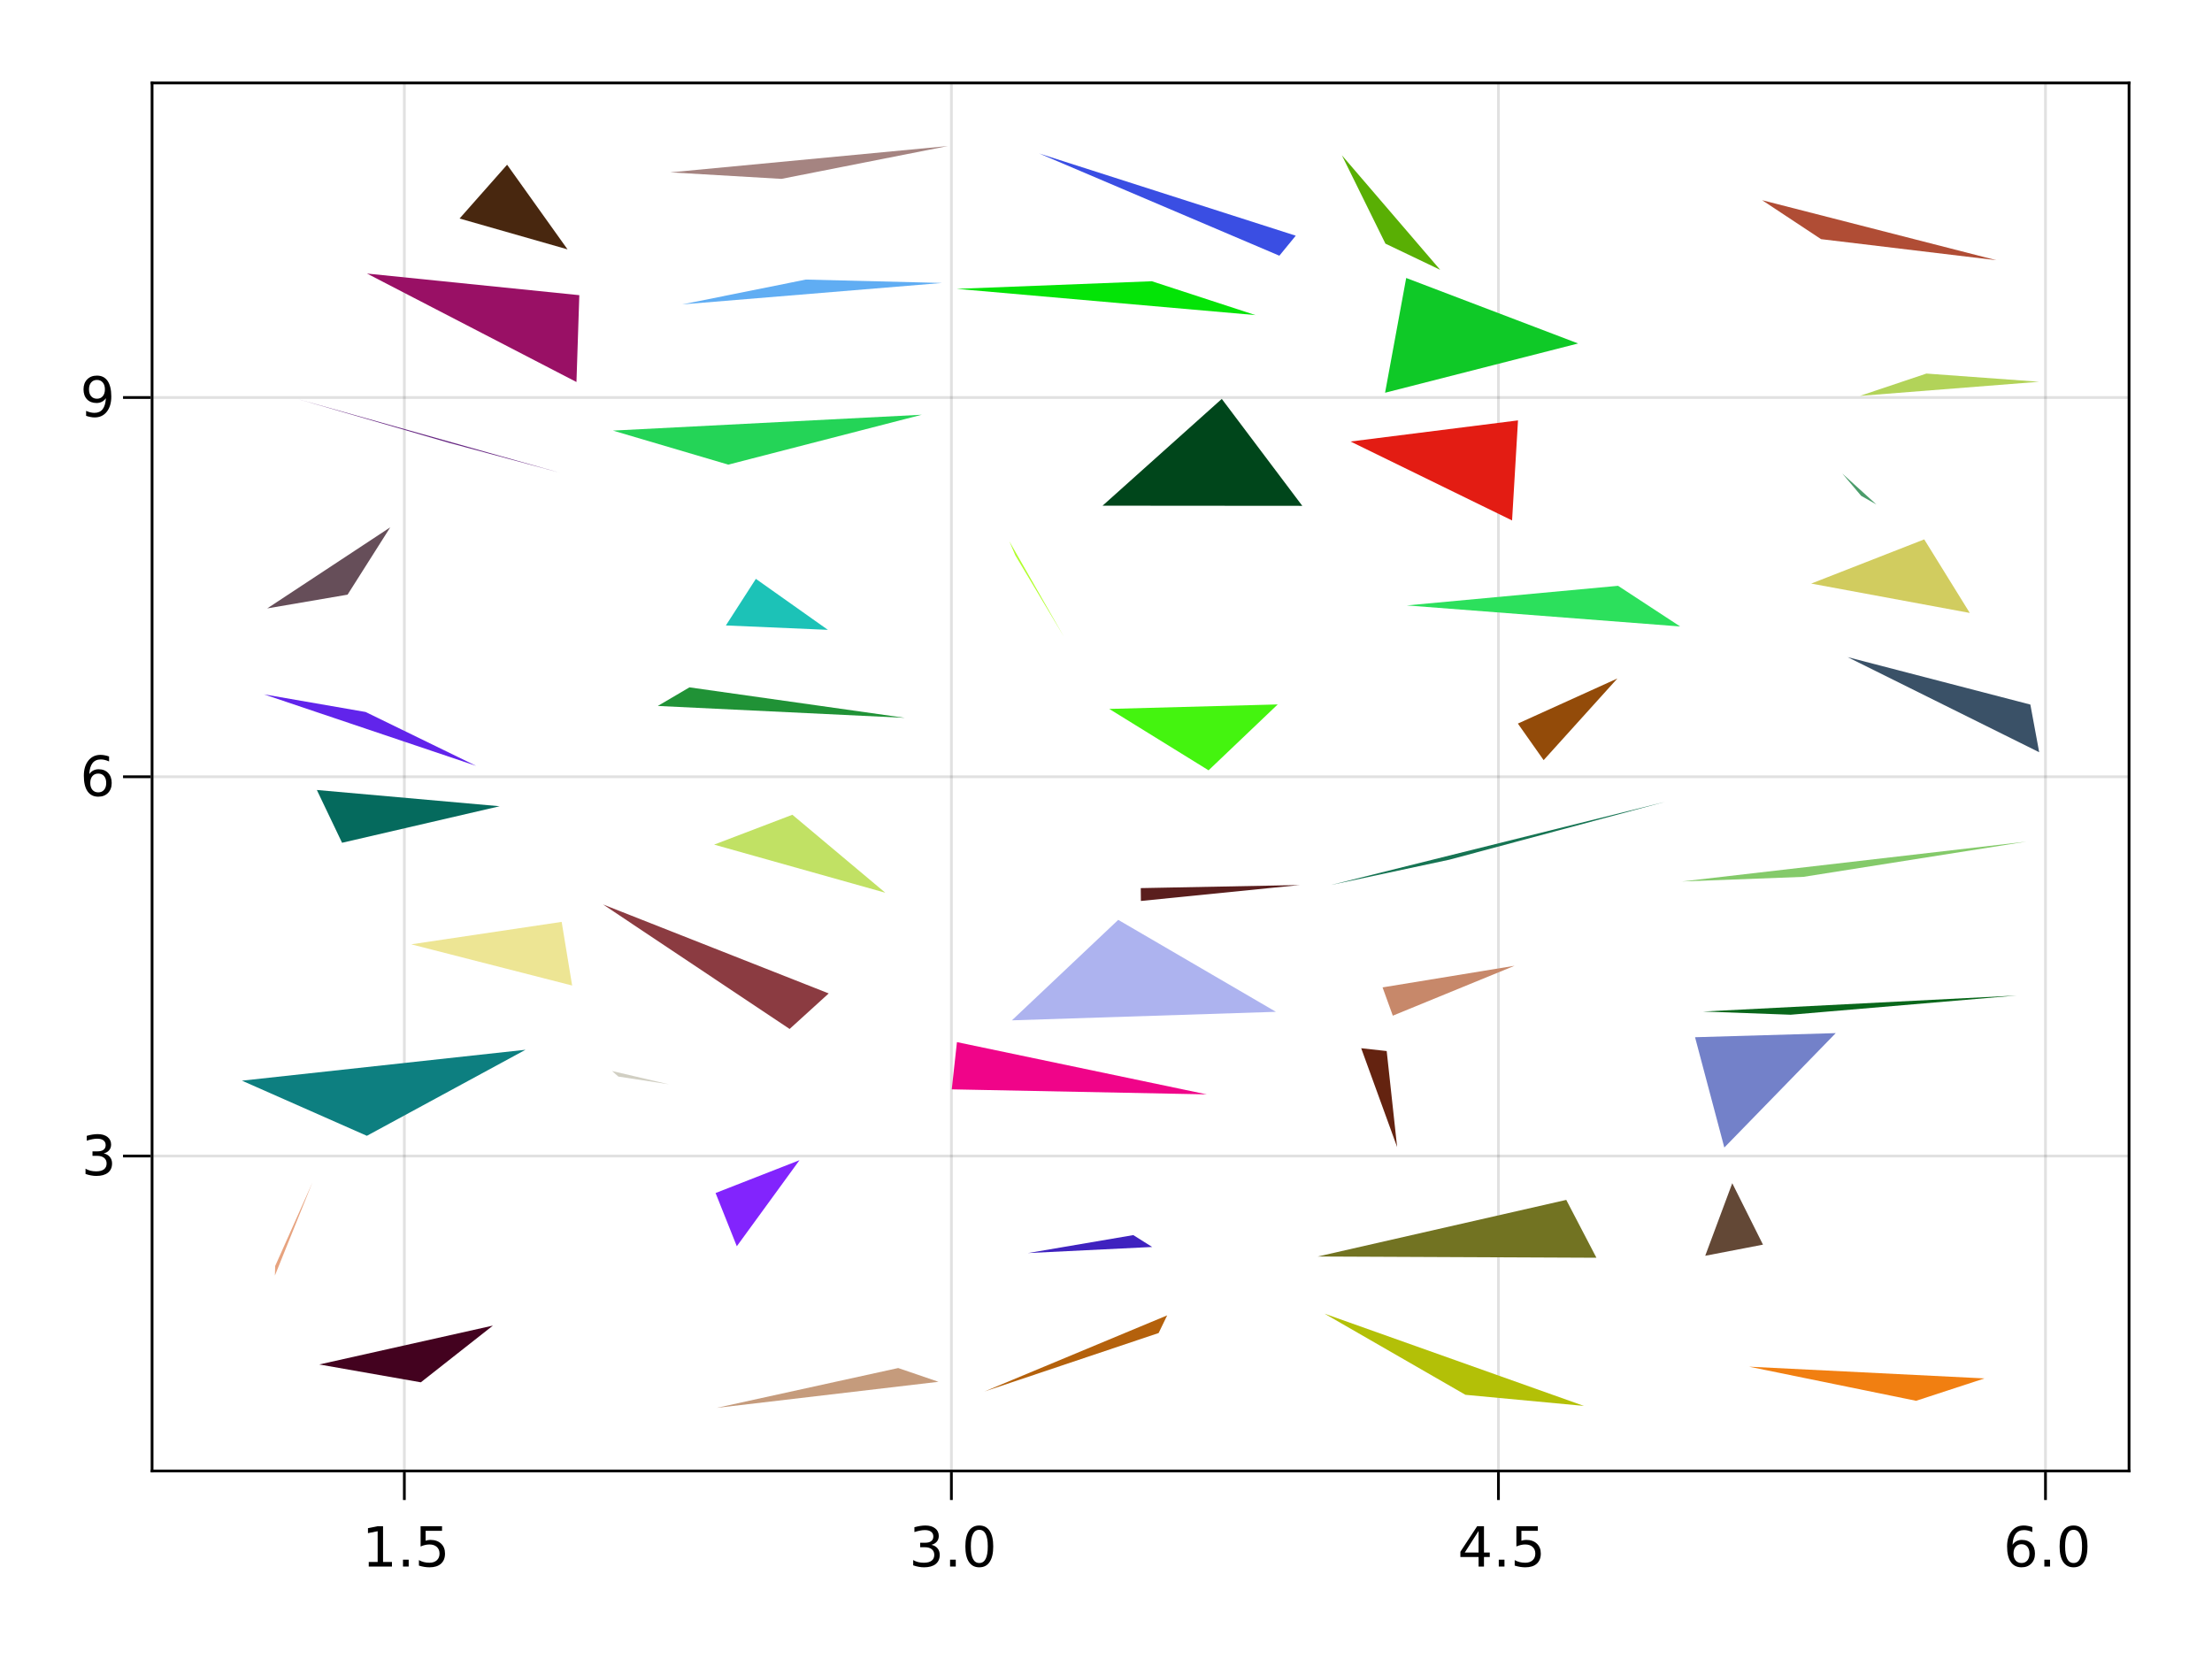
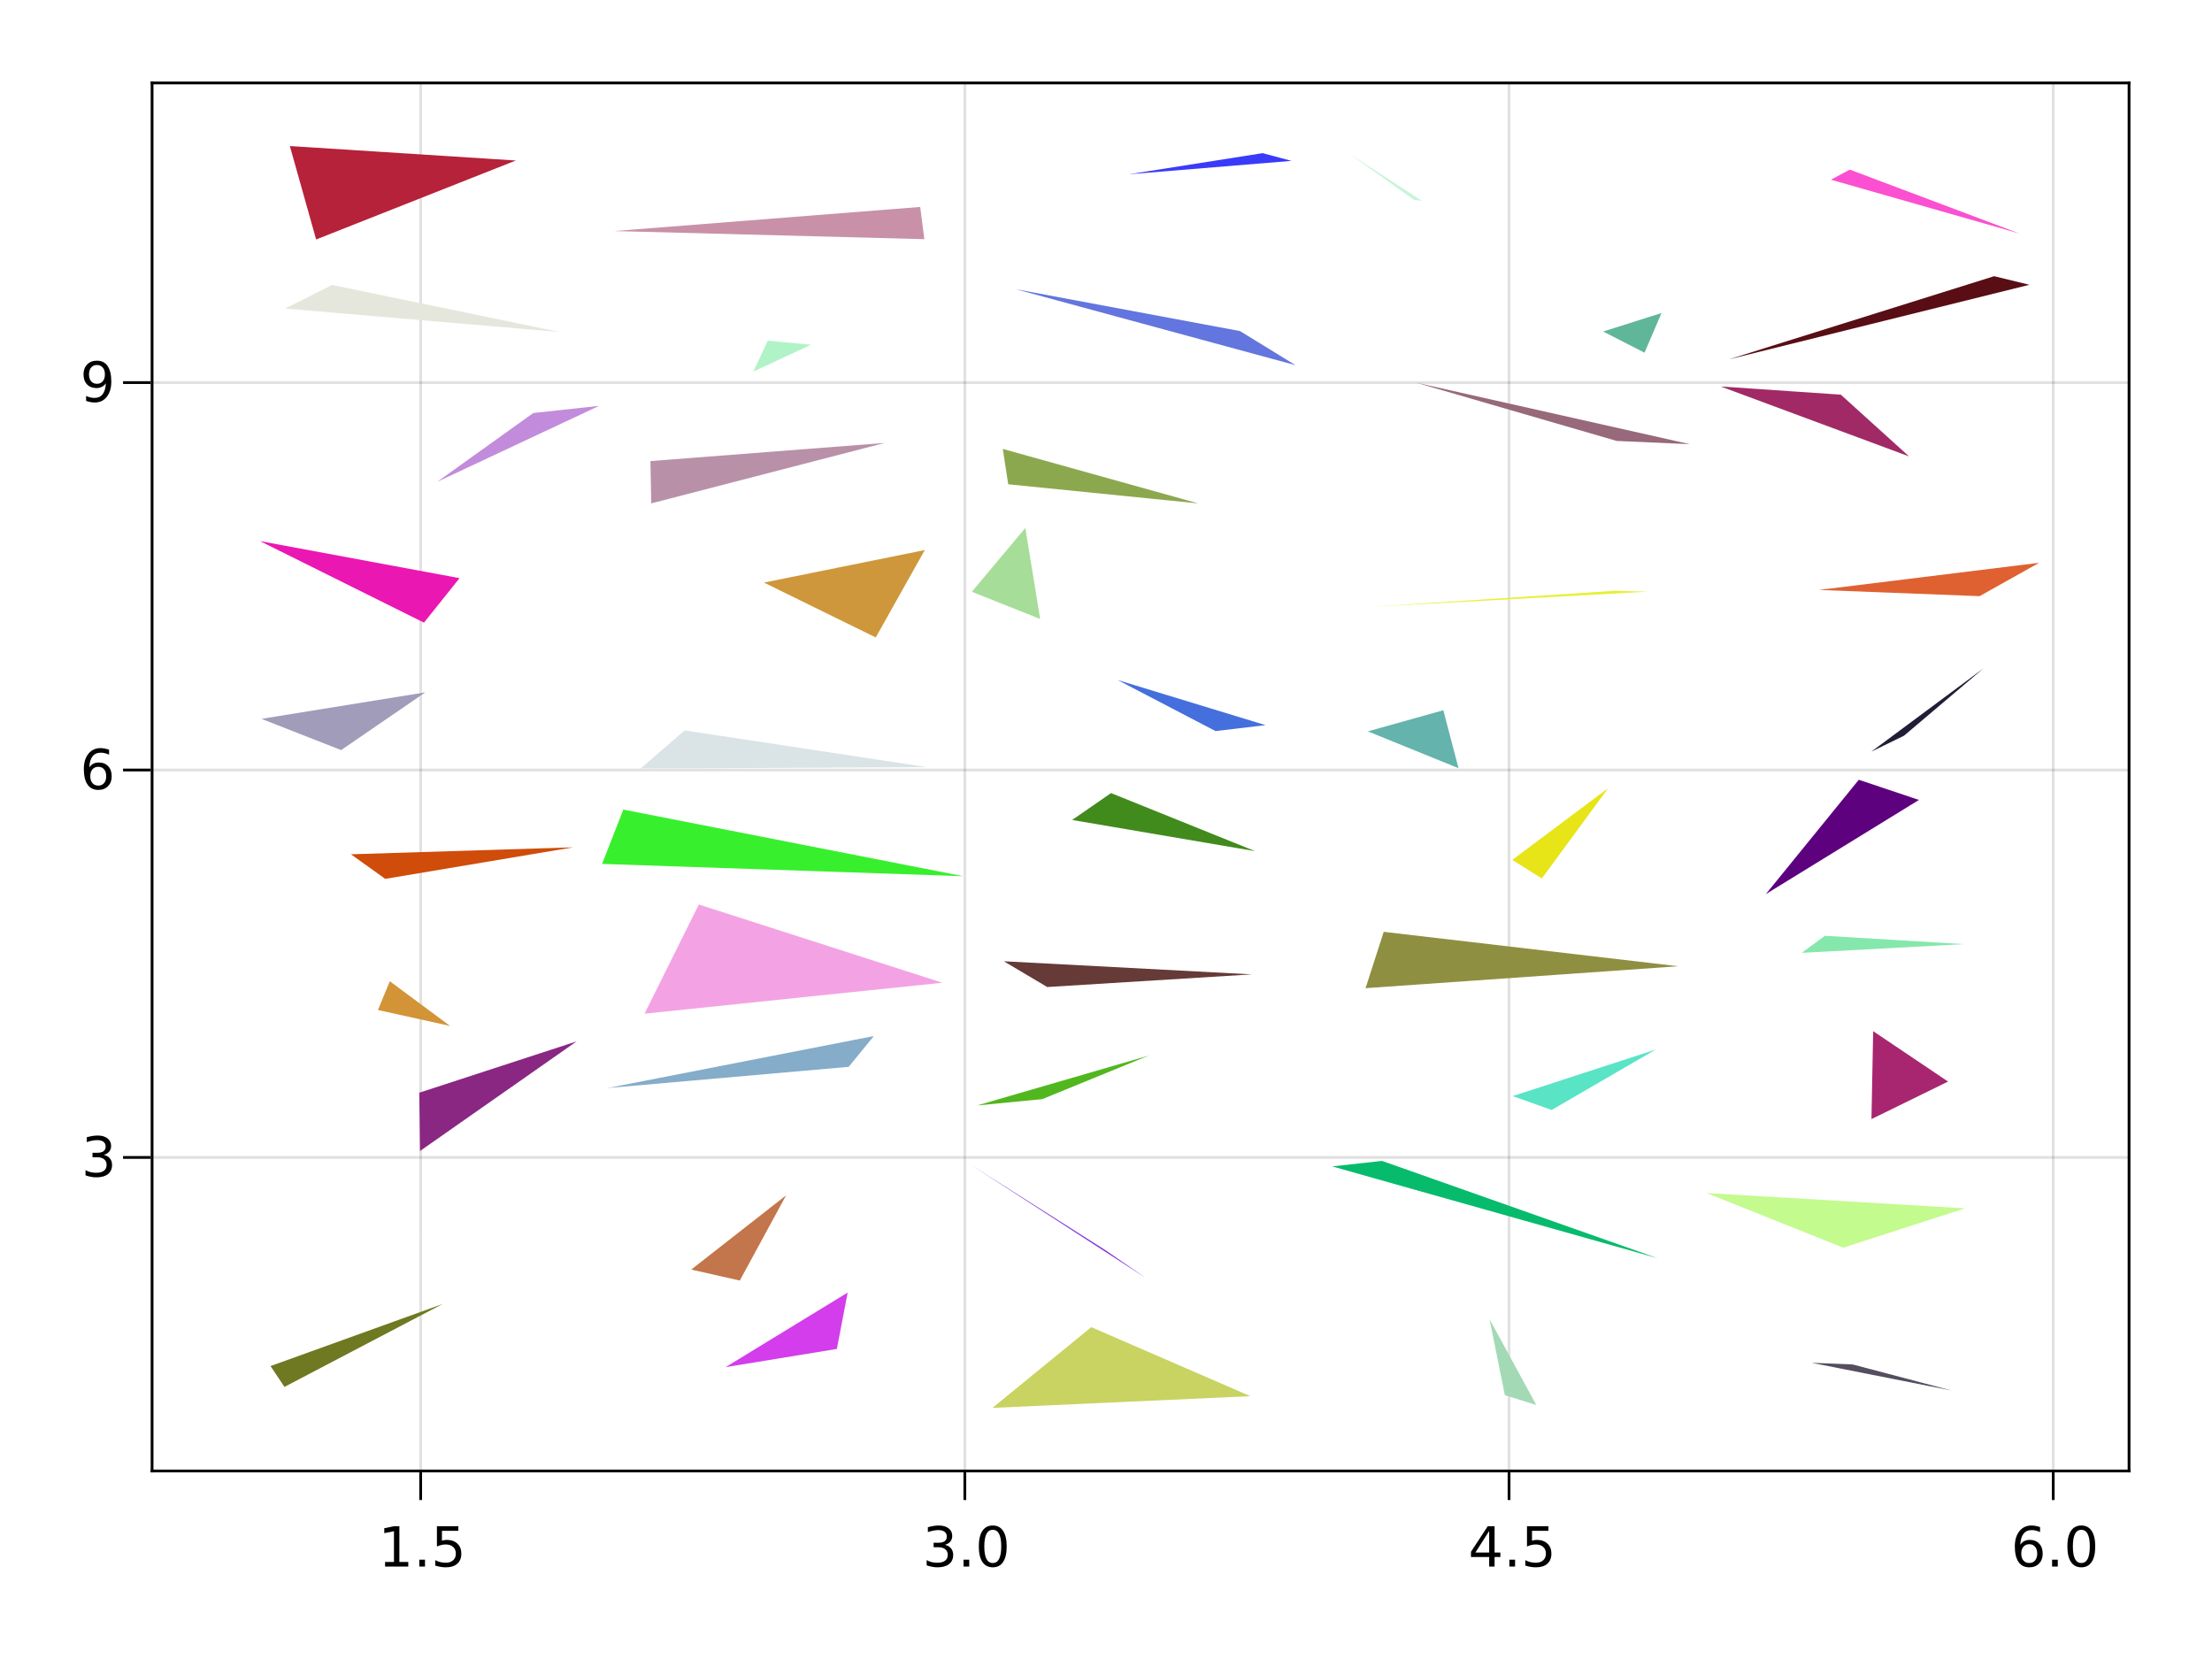
<svg xmlns="http://www.w3.org/2000/svg" xmlns:xlink="http://www.w3.org/1999/xlink" width="800pt" height="600pt" viewBox="0 0 800 600" version="1.1">
  <defs>
    <g>
      <symbol overflow="visible" id="glyph0-0">
        <path style="stroke:none;" d="M 1 3.531 L 1 -14.109 L 11 -14.109 L 11 3.531 Z M 2.125 2.422 L 9.891 2.422 L 9.891 -12.984 L 2.125 -12.984 Z M 2.125 2.422 " />
      </symbol>
      <symbol overflow="visible" id="glyph0-1">
        <path style="stroke:none;" d="M 2.484 -1.656 L 5.703 -1.656 L 5.703 -12.781 L 2.203 -12.078 L 2.203 -13.875 L 5.688 -14.578 L 7.656 -14.578 L 7.656 -1.656 L 10.875 -1.656 L 10.875 0 L 2.484 0 Z M 2.484 -1.656 " />
      </symbol>
      <symbol overflow="visible" id="glyph0-2">
        <path style="stroke:none;" d="M 2.141 -2.484 L 4.203 -2.484 L 4.203 0 L 2.141 0 Z M 2.141 -2.484 " />
      </symbol>
      <symbol overflow="visible" id="glyph0-3">
        <path style="stroke:none;" d="M 2.156 -14.578 L 9.906 -14.578 L 9.906 -12.922 L 3.969 -12.922 L 3.969 -9.344 C 4.25 -9.445 4.531 -9.52 4.812 -9.562 C 5.102 -9.613 5.395 -9.641 5.688 -9.641 C 7.312 -9.641 8.598 -9.191 9.547 -8.297 C 10.504 -7.41 10.984 -6.203 10.984 -4.672 C 10.984 -3.109 10.492 -1.891 9.516 -1.016 C 8.535 -0.148 7.156 0.281 5.375 0.281 C 4.77 0.281 4.148 0.227 3.516 0.125 C 2.879 0.02 2.223 -0.133 1.547 -0.344 L 1.547 -2.328 C 2.129 -2.004 2.734 -1.766 3.359 -1.609 C 3.984 -1.453 4.645 -1.375 5.344 -1.375 C 6.469 -1.375 7.359 -1.672 8.016 -2.266 C 8.672 -2.859 9 -3.66 9 -4.672 C 9 -5.691 8.672 -6.5 8.016 -7.094 C 7.359 -7.688 6.469 -7.984 5.344 -7.984 C 4.812 -7.984 4.285 -7.922 3.766 -7.797 C 3.242 -7.68 2.707 -7.5 2.156 -7.25 Z M 2.156 -14.578 " />
      </symbol>
      <symbol overflow="visible" id="glyph0-4">
        <path style="stroke:none;" d="M 8.109 -7.859 C 9.055 -7.66 9.797 -7.238 10.328 -6.594 C 10.859 -5.957 11.125 -5.172 11.125 -4.234 C 11.125 -2.797 10.629 -1.68 9.641 -0.891 C 8.648 -0.109 7.242 0.281 5.422 0.281 C 4.805 0.281 4.176 0.219 3.531 0.094 C 2.883 -0.02 2.219 -0.195 1.531 -0.438 L 1.531 -2.344 C 2.07 -2.02 2.664 -1.773 3.312 -1.609 C 3.969 -1.453 4.648 -1.375 5.359 -1.375 C 6.598 -1.375 7.539 -1.617 8.188 -2.109 C 8.832 -2.598 9.156 -3.305 9.156 -4.234 C 9.156 -5.098 8.852 -5.77 8.25 -6.25 C 7.656 -6.738 6.82 -6.984 5.75 -6.984 L 4.047 -6.984 L 4.047 -8.609 L 5.828 -8.609 C 6.797 -8.609 7.535 -8.801 8.047 -9.188 C 8.555 -9.57 8.812 -10.129 8.812 -10.859 C 8.812 -11.609 8.547 -12.18 8.016 -12.578 C 7.492 -12.984 6.738 -13.188 5.75 -13.188 C 5.207 -13.188 4.625 -13.125 4 -13 C 3.383 -12.883 2.707 -12.707 1.969 -12.469 L 1.969 -14.219 C 2.719 -14.426 3.414 -14.582 4.062 -14.688 C 4.719 -14.789 5.336 -14.844 5.922 -14.844 C 7.422 -14.844 8.602 -14.5 9.469 -13.812 C 10.344 -13.133 10.781 -12.219 10.781 -11.062 C 10.781 -10.258 10.547 -9.578 10.078 -9.016 C 9.617 -8.461 8.961 -8.078 8.109 -7.859 Z M 8.109 -7.859 " />
      </symbol>
      <symbol overflow="visible" id="glyph0-5">
        <path style="stroke:none;" d="M 6.359 -13.281 C 5.336 -13.281 4.57 -12.781 4.062 -11.781 C 3.551 -10.781 3.297 -9.281 3.297 -7.281 C 3.297 -5.281 3.551 -3.781 4.062 -2.781 C 4.57 -1.781 5.336 -1.281 6.359 -1.281 C 7.379 -1.281 8.145 -1.781 8.656 -2.781 C 9.164 -3.781 9.422 -5.281 9.422 -7.281 C 9.422 -9.281 9.164 -10.781 8.656 -11.781 C 8.145 -12.781 7.379 -13.281 6.359 -13.281 Z M 6.359 -14.844 C 7.992 -14.844 9.238 -14.195 10.094 -12.906 C 10.957 -11.613 11.391 -9.738 11.391 -7.281 C 11.391 -4.82 10.957 -2.945 10.094 -1.656 C 9.238 -0.363 7.992 0.281 6.359 0.281 C 4.723 0.281 3.473 -0.363 2.609 -1.656 C 1.742 -2.945 1.312 -4.82 1.312 -7.281 C 1.312 -9.738 1.742 -11.613 2.609 -12.906 C 3.473 -14.195 4.723 -14.844 6.359 -14.844 Z M 6.359 -14.844 " />
      </symbol>
      <symbol overflow="visible" id="glyph0-6">
        <path style="stroke:none;" d="M 7.562 -12.859 L 2.578 -5.078 L 7.562 -5.078 Z M 7.047 -14.578 L 9.516 -14.578 L 9.516 -5.078 L 11.609 -5.078 L 11.609 -3.438 L 9.516 -3.438 L 9.516 0 L 7.562 0 L 7.562 -3.438 L 0.984 -3.438 L 0.984 -5.344 Z M 7.047 -14.578 " />
      </symbol>
      <symbol overflow="visible" id="glyph0-7">
        <path style="stroke:none;" d="M 6.609 -8.078 C 5.723 -8.078 5.02 -7.773 4.5 -7.172 C 3.977 -6.566 3.719 -5.734 3.719 -4.672 C 3.719 -3.629 3.977 -2.801 4.5 -2.188 C 5.02 -1.582 5.723 -1.281 6.609 -1.281 C 7.492 -1.281 8.191 -1.582 8.703 -2.188 C 9.223 -2.801 9.484 -3.629 9.484 -4.672 C 9.484 -5.734 9.223 -6.566 8.703 -7.172 C 8.191 -7.773 7.492 -8.078 6.609 -8.078 Z M 10.516 -14.266 L 10.516 -12.469 C 10.023 -12.695 9.523 -12.875 9.016 -13 C 8.516 -13.125 8.016 -13.188 7.516 -13.188 C 6.211 -13.188 5.219 -12.742 4.531 -11.859 C 3.844 -10.984 3.453 -9.656 3.359 -7.875 C 3.742 -8.445 4.223 -8.883 4.797 -9.188 C 5.379 -9.488 6.02 -9.641 6.719 -9.641 C 8.188 -9.641 9.344 -9.191 10.188 -8.297 C 11.039 -7.41 11.469 -6.203 11.469 -4.672 C 11.469 -3.18 11.023 -1.984 10.141 -1.078 C 9.254 -0.172 8.078 0.281 6.609 0.281 C 4.922 0.281 3.629 -0.363 2.734 -1.656 C 1.836 -2.945 1.391 -4.82 1.391 -7.281 C 1.391 -9.582 1.938 -11.414 3.031 -12.781 C 4.125 -14.156 5.594 -14.844 7.438 -14.844 C 7.938 -14.844 8.438 -14.789 8.938 -14.688 C 9.445 -14.594 9.973 -14.453 10.516 -14.266 Z M 10.516 -14.266 " />
      </symbol>
      <symbol overflow="visible" id="glyph0-8">
        <path style="stroke:none;" d="M 2.203 -0.297 L 2.203 -2.094 C 2.691 -1.863 3.191 -1.688 3.703 -1.562 C 4.211 -1.438 4.711 -1.375 5.203 -1.375 C 6.504 -1.375 7.492 -1.812 8.172 -2.688 C 8.859 -3.562 9.254 -4.895 9.359 -6.688 C 8.984 -6.125 8.504 -5.691 7.922 -5.391 C 7.336 -5.086 6.695 -4.938 6 -4.938 C 4.539 -4.938 3.383 -5.379 2.531 -6.266 C 1.688 -7.148 1.266 -8.359 1.266 -9.891 C 1.266 -11.379 1.707 -12.578 2.594 -13.484 C 3.477 -14.391 4.656 -14.844 6.125 -14.844 C 7.812 -14.844 9.098 -14.195 9.984 -12.906 C 10.867 -11.613 11.312 -9.738 11.312 -7.281 C 11.312 -4.977 10.766 -3.141 9.672 -1.766 C 8.586 -0.398 7.125 0.281 5.281 0.281 C 4.789 0.281 4.289 0.227 3.781 0.125 C 3.27 0.031 2.742 -0.109 2.203 -0.297 Z M 6.125 -6.484 C 7.008 -6.484 7.707 -6.785 8.219 -7.391 C 8.738 -7.992 9 -8.828 9 -9.891 C 9 -10.93 8.738 -11.754 8.219 -12.359 C 7.707 -12.973 7.008 -13.281 6.125 -13.281 C 5.238 -13.281 4.535 -12.973 4.016 -12.359 C 3.504 -11.754 3.25 -10.93 3.25 -9.891 C 3.25 -8.828 3.504 -7.992 4.016 -7.391 C 4.535 -6.785 5.238 -6.484 6.125 -6.484 Z M 6.125 -6.484 " />
      </symbol>
    </g>
  </defs>
-   <g id="surface38362">
+   <g id="surface38634">
    <rect x="0" y="0" width="800" height="600" style="fill:rgb(100%,100%,100%);fill-opacity:1;stroke:none;" />
    <path style=" stroke:none;fill-rule:nonzero;fill:rgb(100%,100%,100%);fill-opacity:1;" d="M 55 532 L 770 532 L 770 30 L 55 30 Z M 55 532 " />
-     <path style="fill:none;stroke-width:1;stroke-linecap:butt;stroke-linejoin:miter;stroke:rgb(0%,0%,0%);stroke-opacity:0.12;stroke-miterlimit:10;" d="M 146.238 532 L 146.238 30 M 344.082 532 L 344.082 30 M 541.93 532 L 541.93 30 M 739.777 532 L 739.777 30 " />
-     <path style="fill:none;stroke-width:1;stroke-linecap:butt;stroke-linejoin:miter;stroke:rgb(0%,0%,0%);stroke-opacity:0.12;stroke-miterlimit:10;" d="M 55 418.09 L 770 418.09 M 55 280.926 L 770 280.926 M 55 143.766 L 770 143.766 " />
+     <path style="fill:none;stroke-width:1;stroke-linecap:butt;stroke-linejoin:miter;stroke:rgb(0%,0%,0%);stroke-opacity:0.12;stroke-miterlimit:10;" d="M 152.137 532 L 152.137 30 M 348.949 532 L 348.949 30 M 545.766 532 L 545.766 30 M 742.578 532 L 742.578 30 " />
+     <path style="fill:none;stroke-width:1;stroke-linecap:butt;stroke-linejoin:miter;stroke:rgb(0%,0%,0%);stroke-opacity:0.12;stroke-miterlimit:10;" d="M 55 418.602 L 770 418.602 M 55 278.484 L 770 278.484 M 55 138.367 L 770 138.367 " />
    <g style="fill:rgb(0%,0%,0%);fill-opacity:1;">
-       <use xlink:href="#glyph0-1" x="130.879" y="566.562" />
+       <use xlink:href="#glyph0-1" x="136.781" y="566.562" />
    </g>
    <g style="fill:rgb(0%,0%,0%);fill-opacity:1;">
-       <use xlink:href="#glyph0-2" x="143.605" y="566.562" />
+       <use xlink:href="#glyph0-2" x="149.504" y="566.562" />
    </g>
    <g style="fill:rgb(0%,0%,0%);fill-opacity:1;">
-       <use xlink:href="#glyph0-3" x="149.961" y="566.562" />
+       <use xlink:href="#glyph0-3" x="155.863" y="566.562" />
    </g>
    <g style="fill:rgb(0%,0%,0%);fill-opacity:1;">
-       <use xlink:href="#glyph0-4" x="328.742" y="566.562" />
+       <use xlink:href="#glyph0-4" x="333.609" y="566.562" />
    </g>
    <g style="fill:rgb(0%,0%,0%);fill-opacity:1;">
-       <use xlink:href="#glyph0-2" x="341.465" y="566.562" />
+       <use xlink:href="#glyph0-2" x="346.332" y="566.562" />
    </g>
    <g style="fill:rgb(0%,0%,0%);fill-opacity:1;">
-       <use xlink:href="#glyph0-5" x="347.824" y="566.562" />
+       <use xlink:href="#glyph0-5" x="352.691" y="566.562" />
    </g>
    <g style="fill:rgb(0%,0%,0%);fill-opacity:1;">
-       <use xlink:href="#glyph0-6" x="527.184" y="566.562" />
+       <use xlink:href="#glyph0-6" x="531.02" y="566.562" />
    </g>
    <g style="fill:rgb(0%,0%,0%);fill-opacity:1;">
-       <use xlink:href="#glyph0-2" x="539.91" y="566.562" />
+       <use xlink:href="#glyph0-2" x="543.742" y="566.562" />
    </g>
    <g style="fill:rgb(0%,0%,0%);fill-opacity:1;">
-       <use xlink:href="#glyph0-3" x="546.266" y="566.562" />
+       <use xlink:href="#glyph0-3" x="550.102" y="566.562" />
    </g>
    <g style="fill:rgb(0%,0%,0%);fill-opacity:1;">
-       <use xlink:href="#glyph0-7" x="724.5" y="566.562" />
+       <use xlink:href="#glyph0-7" x="727.301" y="566.562" />
    </g>
    <g style="fill:rgb(0%,0%,0%);fill-opacity:1;">
-       <use xlink:href="#glyph0-2" x="737.223" y="566.562" />
+       <use xlink:href="#glyph0-2" x="740.023" y="566.562" />
    </g>
    <g style="fill:rgb(0%,0%,0%);fill-opacity:1;">
-       <use xlink:href="#glyph0-5" x="743.578" y="566.562" />
+       <use xlink:href="#glyph0-5" x="746.383" y="566.562" />
    </g>
    <g style="fill:rgb(0%,0%,0%);fill-opacity:1;">
-       <use xlink:href="#glyph0-4" x="29.402" y="425.012" />
+       <use xlink:href="#glyph0-4" x="29.402" y="425.523" />
    </g>
    <g style="fill:rgb(0%,0%,0%);fill-opacity:1;">
-       <use xlink:href="#glyph0-7" x="28.93" y="287.852" />
+       <use xlink:href="#glyph0-7" x="28.93" y="285.406" />
    </g>
    <g style="fill:rgb(0%,0%,0%);fill-opacity:1;">
-       <use xlink:href="#glyph0-8" x="28.941" y="150.688" />
+       <use xlink:href="#glyph0-8" x="28.941" y="145.289" />
    </g>
-     <path style=" stroke:none;fill-rule:nonzero;fill:rgb(26.356%,0.738%,12.29%);fill-opacity:1;" d="M 152.199 499.934 L 178.27 479.418 L 115.473 493.477 Z M 152.199 499.934 " />
-     <path style=" stroke:none;fill-rule:nonzero;fill:rgb(90.488%,63.782%,49.826%);fill-opacity:1;" d="M 99.52 457.867 L 99.426 461.328 L 112.977 427.699 Z M 99.52 457.867 " />
-     <path style=" stroke:none;fill-rule:nonzero;fill:rgb(4.99%,49.624%,50.127%);fill-opacity:1;" d="M 132.68 410.781 L 190.066 379.66 L 87.5 390.836 Z M 132.68 410.781 " />
-     <path style=" stroke:none;fill-rule:nonzero;fill:rgb(93%,89.884%,58.1%);fill-opacity:1;" d="M 203.133 333.41 L 148.707 341.527 L 206.922 356.43 Z M 203.133 333.41 " />
-     <path style=" stroke:none;fill-rule:nonzero;fill:rgb(1.835%,41.494%,36.44%);fill-opacity:1;" d="M 180.719 291.586 L 114.594 285.711 L 123.711 304.801 Z M 180.719 291.586 " />
-     <path style=" stroke:none;fill-rule:nonzero;fill:rgb(38.222%,14.152%,92.076%);fill-opacity:1;" d="M 95.434 251.113 L 172.199 276.98 L 132.219 257.496 Z M 95.434 251.113 " />
-     <path style=" stroke:none;fill-rule:nonzero;fill:rgb(40.137%,30.774%,34.737%);fill-opacity:1;" d="M 96.645 220.039 L 141.141 190.711 L 125.703 215.066 Z M 96.645 220.039 " />
-     <path style=" stroke:none;fill-rule:nonzero;fill:rgb(40.24%,15.712%,51.285%);fill-opacity:1;" d="M 202.617 170.996 L 162.086 160.07 L 107.824 144.355 Z M 202.617 170.996 " />
-     <path style=" stroke:none;fill-rule:nonzero;fill:rgb(60.126%,6.111%,39.621%);fill-opacity:1;" d="M 208.484 138.16 L 209.52 106.754 L 132.723 98.934 Z M 208.484 138.16 " />
-     <path style=" stroke:none;fill-rule:nonzero;fill:rgb(28.082%,15.432%,5.703%);fill-opacity:1;" d="M 205.262 90.191 L 166.207 79.031 L 183.402 59.574 Z M 205.262 90.191 " />
-     <path style=" stroke:none;fill-rule:nonzero;fill:rgb(77.26%,60.721%,48.561%);fill-opacity:1;" d="M 339.414 499.746 L 259.148 509.184 L 324.844 494.77 Z M 339.414 499.746 " />
-     <path style=" stroke:none;fill-rule:nonzero;fill:rgb(50.91%,14.111%,99.192%);fill-opacity:1;" d="M 258.797 431.473 L 289.145 419.602 L 266.477 450.727 Z M 258.797 431.473 " />
-     <path style=" stroke:none;fill-rule:nonzero;fill:rgb(81.974%,81.035%,76.42%);fill-opacity:1;" d="M 241.898 392.148 L 223.633 389.359 L 221.352 387.348 Z M 241.898 392.148 " />
-     <path style=" stroke:none;fill-rule:nonzero;fill:rgb(54.536%,23.125%,25.585%);fill-opacity:1;" d="M 218.098 327.109 L 285.574 372.141 L 299.715 359.285 Z M 218.098 327.109 " />
-     <path style=" stroke:none;fill-rule:nonzero;fill:rgb(75.614%,88.327%,39.161%);fill-opacity:1;" d="M 258.27 305.465 L 320.188 322.871 L 286.574 294.668 Z M 258.27 305.465 " />
-     <path style=" stroke:none;fill-rule:nonzero;fill:rgb(12.612%,57.339%,21.187%);fill-opacity:1;" d="M 249.344 248.59 L 237.902 255.316 L 327.273 259.617 Z M 249.344 248.59 " />
-     <path style=" stroke:none;fill-rule:nonzero;fill:rgb(10.806%,76.244%,71.958%);fill-opacity:1;" d="M 262.523 226.203 L 273.367 209.352 L 299.414 227.793 Z M 262.523 226.203 " />
-     <path style=" stroke:none;fill-rule:nonzero;fill:rgb(13.946%,83.162%,34.056%);fill-opacity:1;" d="M 263.395 168.043 L 333.383 149.992 L 221.684 155.73 Z M 263.395 168.043 " />
-     <path style=" stroke:none;fill-rule:nonzero;fill:rgb(37.621%,67.703%,95.373%);fill-opacity:1;" d="M 246.75 110.086 L 340.727 102.332 L 291.453 101.109 Z M 246.75 110.086 " />
-     <path style=" stroke:none;fill-rule:nonzero;fill:rgb(64.724%,51.707%,50.732%);fill-opacity:1;" d="M 342.832 52.816 L 282.609 64.695 L 242.406 62.34 Z M 342.832 52.816 " />
-     <path style=" stroke:none;fill-rule:nonzero;fill:rgb(70.659%,37.967%,4.666%);fill-opacity:1;" d="M 419.035 482.105 L 422.129 475.719 L 356.043 503.25 Z M 419.035 482.105 " />
-     <path style=" stroke:none;fill-rule:nonzero;fill:rgb(24.579%,13.171%,74.918%);fill-opacity:1;" d="M 409.875 446.691 L 416.707 450.984 L 371.73 453.191 Z M 409.875 446.691 " />
-     <path style=" stroke:none;fill-rule:nonzero;fill:rgb(93.985%,1.576%,53.762%);fill-opacity:1;" d="M 344.215 393.977 L 346.094 376.895 L 436.434 395.797 Z M 344.215 393.977 " />
-     <path style=" stroke:none;fill-rule:nonzero;fill:rgb(67.977%,70.15%,93.8%);fill-opacity:1;" d="M 404.426 332.68 L 365.965 369.02 L 461.457 365.938 Z M 404.426 332.68 " />
-     <path style=" stroke:none;fill-rule:nonzero;fill:rgb(35.277%,11.703%,11.31%);fill-opacity:1;" d="M 412.574 321.195 L 412.621 325.844 L 470.074 320.086 Z M 412.574 321.195 " />
-     <path style=" stroke:none;fill-rule:nonzero;fill:rgb(26.673%,95.847%,5.867%);fill-opacity:1;" d="M 462.102 254.766 L 401.176 256.387 L 437.098 278.594 Z M 462.102 254.766 " />
-     <path style=" stroke:none;fill-rule:nonzero;fill:rgb(69.353%,99.576%,17.754%);fill-opacity:1;" d="M 365.039 195.746 L 367.18 200.809 L 384.773 230.273 Z M 365.039 195.746 " />
-     <path style=" stroke:none;fill-rule:nonzero;fill:rgb(0.006%,27.295%,10.632%);fill-opacity:1;" d="M 398.758 182.887 L 470.992 182.945 L 441.875 144.27 Z M 398.758 182.887 " />
-     <path style=" stroke:none;fill-rule:nonzero;fill:rgb(1.154%,89.577%,2.195%);fill-opacity:1;" d="M 454.062 113.957 L 345.992 104.469 L 416.582 101.715 Z M 454.062 113.957 " />
-     <path style=" stroke:none;fill-rule:nonzero;fill:rgb(22.767%,30.678%,88.958%);fill-opacity:1;" d="M 375.816 55.508 L 462.699 92.477 L 468.629 85.242 Z M 375.816 55.508 " />
-     <path style=" stroke:none;fill-rule:nonzero;fill:rgb(70.324%,75.44%,2.641%);fill-opacity:1;" d="M 530 504.453 L 479.023 475.105 L 572.852 508.469 Z M 530 504.453 " />
-     <path style=" stroke:none;fill-rule:nonzero;fill:rgb(44.626%,45.129%,13.335%);fill-opacity:1;" d="M 577.367 454.879 L 476.578 454.434 L 566.457 433.957 Z M 577.367 454.879 " />
-     <path style=" stroke:none;fill-rule:nonzero;fill:rgb(39.21%,13.557%,6.447%);fill-opacity:1;" d="M 492.293 379.102 L 501.516 380.125 L 505.293 414.859 Z M 492.293 379.102 " />
-     <path style=" stroke:none;fill-rule:nonzero;fill:rgb(77.928%,53.276%,41.704%);fill-opacity:1;" d="M 547.766 349.281 L 503.727 367.332 L 500.023 357.102 Z M 547.766 349.281 " />
-     <path style=" stroke:none;fill-rule:nonzero;fill:rgb(8.509%,45.68%,32.47%);fill-opacity:1;" d="M 602.176 290.004 L 481.355 320.07 L 524.207 310.914 Z M 602.176 290.004 " />
-     <path style=" stroke:none;fill-rule:nonzero;fill:rgb(57.562%,29.278%,3.375%);fill-opacity:1;" d="M 548.957 261.691 L 558.277 274.914 L 584.945 245.383 Z M 548.957 261.691 " />
-     <path style=" stroke:none;fill-rule:nonzero;fill:rgb(17.349%,87.687%,36.002%);fill-opacity:1;" d="M 607.652 226.57 L 585.199 211.867 L 508.773 218.957 Z M 607.652 226.57 " />
-     <path style=" stroke:none;fill-rule:nonzero;fill:rgb(88.831%,11.041%,7.605%);fill-opacity:1;" d="M 488.438 159.676 L 549.008 152.039 L 546.863 188.227 Z M 488.438 159.676 " />
-     <path style=" stroke:none;fill-rule:nonzero;fill:rgb(6.062%,78.695%,15.144%);fill-opacity:1;" d="M 508.57 100.535 L 570.754 124.219 L 500.93 142.043 Z M 508.57 100.535 " />
-     <path style=" stroke:none;fill-rule:nonzero;fill:rgb(34.847%,68.58%,1.605%);fill-opacity:1;" d="M 520.863 97.586 L 485.309 56.156 L 501.059 88.117 Z M 520.863 97.586 " />
-     <path style=" stroke:none;fill-rule:nonzero;fill:rgb(94.393%,49.942%,6.549%);fill-opacity:1;" d="M 632.562 494.277 L 692.98 506.617 L 717.734 498.523 Z M 632.562 494.277 " />
-     <path style=" stroke:none;fill-rule:nonzero;fill:rgb(38.778%,28.125%,21.338%);fill-opacity:1;" d="M 626.496 427.922 L 637.605 450.145 L 616.719 454.164 Z M 626.496 427.922 " />
-     <path style=" stroke:none;fill-rule:nonzero;fill:rgb(45.144%,50.706%,78.881%);fill-opacity:1;" d="M 663.922 373.641 L 623.625 415.023 L 613.035 375.125 Z M 663.922 373.641 " />
-     <path style=" stroke:none;fill-rule:nonzero;fill:rgb(3.376%,40.256%,10.73%);fill-opacity:1;" d="M 729.375 360.035 L 615.926 365.832 L 647.621 366.992 Z M 729.375 360.035 " />
-     <path style=" stroke:none;fill-rule:nonzero;fill:rgb(51.909%,79.111%,41.74%);fill-opacity:1;" d="M 652.254 317.125 L 608.234 318.797 L 732.879 304.383 Z M 652.254 317.125 " />
-     <path style=" stroke:none;fill-rule:nonzero;fill:rgb(22.707%,31.947%,40.291%);fill-opacity:1;" d="M 737.5 272.055 L 734.305 254.816 L 668.211 237.652 Z M 737.5 272.055 " />
-     <path style=" stroke:none;fill-rule:nonzero;fill:rgb(82.131%,80.009%,37.166%);fill-opacity:1;" d="M 712.398 221.68 L 695.922 195.074 L 655.043 211.059 Z M 712.398 221.68 " />
-     <path style=" stroke:none;fill-rule:nonzero;fill:rgb(29.571%,61.315%,42.107%);fill-opacity:1;" d="M 666.297 171.262 L 673.109 179.316 L 678.602 182.43 Z M 666.297 171.262 " />
-     <path style=" stroke:none;fill-rule:nonzero;fill:rgb(69.692%,82.887%,34.743%);fill-opacity:1;" d="M 696.711 135.102 L 672.648 143.176 L 737.48 138.07 Z M 696.711 135.102 " />
-     <path style=" stroke:none;fill-rule:nonzero;fill:rgb(69.099%,30.151%,20.754%);fill-opacity:1;" d="M 637.301 72.406 L 722.02 94.105 L 658.602 86.488 Z M 637.301 72.406 " />
-     <path style="fill:none;stroke-width:1;stroke-linecap:butt;stroke-linejoin:miter;stroke:rgb(0%,0%,0%);stroke-opacity:1;stroke-miterlimit:10;" d="M 146.238 532.5 L 146.238 542.5 M 344.082 532.5 L 344.082 542.5 M 541.93 532.5 L 541.93 542.5 M 739.777 532.5 L 739.777 542.5 " />
-     <path style="fill:none;stroke-width:1;stroke-linecap:butt;stroke-linejoin:miter;stroke:rgb(0%,0%,0%);stroke-opacity:1;stroke-miterlimit:10;" d="M 54.5 418.09 L 44.5 418.09 M 54.5 280.926 L 44.5 280.926 M 54.5 143.766 L 44.5 143.766 " />
+     <path style=" stroke:none;fill-rule:nonzero;fill:rgb(43.545%,47.435%,13.461%);fill-opacity:1;" d="M 102.875 501.594 L 160.105 471.594 L 97.832 494.051 Z M 102.875 501.594 " />
+     <path style=" stroke:none;fill-rule:nonzero;fill:rgb(72.355%,86.822%,67.54%);fill-opacity:1;" d="M 119.695 452.996 L 87.5 459.566 L 205.262 435.516 Z M 119.695 452.996 " />
+     <path style=" stroke:none;fill-rule:nonzero;fill:rgb(53.713%,15.339%,51.551%);fill-opacity:1;" d="M 151.906 416.27 L 151.645 395.188 L 208.555 376.621 Z M 151.906 416.27 " />
+     <path style=" stroke:none;fill-rule:nonzero;fill:rgb(82.17%,57.898%,21.183%);fill-opacity:1;" d="M 162.766 371.039 L 140.977 354.875 L 136.684 365.285 Z M 162.766 371.039 " />
+     <path style=" stroke:none;fill-rule:nonzero;fill:rgb(81.137%,29.886%,4.007%);fill-opacity:1;" d="M 207.344 306.441 L 126.91 308.965 L 139.328 317.852 Z M 207.344 306.441 " />
+     <path style=" stroke:none;fill-rule:nonzero;fill:rgb(63.07%,61.199%,72.885%);fill-opacity:1;" d="M 153.82 250.402 L 94.551 259.977 L 123.379 271.277 Z M 153.82 250.402 " />
+     <path style=" stroke:none;fill-rule:nonzero;fill:rgb(91.576%,8.883%,70.307%);fill-opacity:1;" d="M 94.016 195.691 L 166.203 209.098 L 153.332 225.188 Z M 94.016 195.691 " />
+     <path style=" stroke:none;fill-rule:nonzero;fill:rgb(75.934%,54.353%,86.467%);fill-opacity:1;" d="M 216.68 146.785 L 192.859 149.379 L 158.086 174.27 Z M 216.68 146.785 " />
+     <path style=" stroke:none;fill-rule:nonzero;fill:rgb(89.793%,90.499%,86.435%);fill-opacity:1;" d="M 120.102 103.051 L 202.426 120.074 L 103.082 111.586 Z M 120.102 103.051 " />
+     <path style=" stroke:none;fill-rule:nonzero;fill:rgb(71.354%,13.194%,22.237%);fill-opacity:1;" d="M 114.332 86.613 L 186.57 58.051 L 104.828 52.816 Z M 114.332 86.613 " />
+     <path style=" stroke:none;fill-rule:nonzero;fill:rgb(82.815%,23.75%,92.656%);fill-opacity:1;" d="M 262.426 494.441 L 306.574 467.469 L 302.664 487.863 Z M 262.426 494.441 " />
+     <path style=" stroke:none;fill-rule:nonzero;fill:rgb(76.534%,46.205%,29.396%);fill-opacity:1;" d="M 284.305 432.305 L 267.559 463.129 L 249.992 459.156 Z M 284.305 432.305 " />
+     <path style=" stroke:none;fill-rule:nonzero;fill:rgb(51.981%,67.46%,78.902%);fill-opacity:1;" d="M 316.039 374.703 L 219.809 393.492 L 306.934 385.836 Z M 316.039 374.703 " />
+     <path style=" stroke:none;fill-rule:nonzero;fill:rgb(95.222%,63.826%,89.211%);fill-opacity:1;" d="M 340.816 355.418 L 233.098 366.613 L 252.738 327.129 Z M 340.816 355.418 " />
+     <path style=" stroke:none;fill-rule:nonzero;fill:rgb(22.045%,93.759%,17.937%);fill-opacity:1;" d="M 225.438 292.797 L 348.395 316.898 L 217.75 312.441 Z M 225.438 292.797 " />
+     <path style=" stroke:none;fill-rule:nonzero;fill:rgb(85.512%,89.191%,89.627%);fill-opacity:1;" d="M 231.691 277.945 L 335.273 277.457 L 247.613 264.156 Z M 231.691 277.945 " />
+     <path style=" stroke:none;fill-rule:nonzero;fill:rgb(80.638%,59.11%,23.004%);fill-opacity:1;" d="M 334.461 198.934 L 316.727 230.543 L 276.293 210.699 Z M 334.461 198.934 " />
+     <path style=" stroke:none;fill-rule:nonzero;fill:rgb(72.116%,56.676%,65.796%);fill-opacity:1;" d="M 235.238 166.758 L 235.527 182.059 L 319.988 160.188 Z M 235.238 166.758 " />
+     <path style=" stroke:none;fill-rule:nonzero;fill:rgb(68.872%,95.38%,77.878%);fill-opacity:1;" d="M 272.461 134.391 L 277.68 123.199 L 293.27 124.691 Z M 272.461 134.391 " />
+     <path style=" stroke:none;fill-rule:nonzero;fill:rgb(78.456%,57.011%,65.485%);fill-opacity:1;" d="M 222.168 83.559 L 332.797 74.844 L 334.297 86.504 Z M 222.168 83.559 " />
+     <path style=" stroke:none;fill-rule:nonzero;fill:rgb(78.369%,82.816%,38.343%);fill-opacity:1;" d="M 358.93 509.184 L 452.207 504.941 L 394.672 479.98 Z M 358.93 509.184 " />
+     <path style=" stroke:none;fill-rule:nonzero;fill:rgb(50.835%,19.62%,86.66%);fill-opacity:1;" d="M 351.055 421.219 L 414.48 462.25 L 399.832 452.172 Z M 351.055 421.219 " />
+     <path style=" stroke:none;fill-rule:nonzero;fill:rgb(31.683%,71.881%,11.645%);fill-opacity:1;" d="M 376.949 397.516 L 415.48 381.758 L 353.379 399.801 Z M 376.949 397.516 " />
+     <path style=" stroke:none;fill-rule:nonzero;fill:rgb(39.509%,22.588%,21.551%);fill-opacity:1;" d="M 363.031 347.652 L 452.75 352.398 L 378.746 356.973 Z M 363.031 347.652 " />
+     <path style=" stroke:none;fill-rule:nonzero;fill:rgb(25.378%,54.579%,11.474%);fill-opacity:1;" d="M 401.816 286.828 L 453.93 307.832 L 387.75 296.551 Z M 401.816 286.828 " />
+     <path style=" stroke:none;fill-rule:nonzero;fill:rgb(26.99%,43.349%,86.674%);fill-opacity:1;" d="M 404.199 245.934 L 457.707 262.258 L 439.613 264.402 Z M 404.199 245.934 " />
+     <path style=" stroke:none;fill-rule:nonzero;fill:rgb(65.153%,86.58%,59.64%);fill-opacity:1;" d="M 376.184 223.871 L 351.488 214.012 L 370.828 190.953 Z M 376.184 223.871 " />
+     <path style=" stroke:none;fill-rule:nonzero;fill:rgb(54.723%,66.027%,30.485%);fill-opacity:1;" d="M 362.672 162.355 L 433.375 182.066 L 364.641 175.148 Z M 362.672 162.355 " />
+     <path style=" stroke:none;fill-rule:nonzero;fill:rgb(38.846%,45.862%,87.233%);fill-opacity:1;" d="M 468.539 132.07 L 367.352 104.59 L 448.441 119.73 Z M 468.539 132.07 " />
+     <path style=" stroke:none;fill-rule:nonzero;fill:rgb(22.587%,23.012%,97.104%);fill-opacity:1;" d="M 456.648 55.383 L 408.188 63.031 L 467.098 58.184 Z M 456.648 55.383 " />
+     <path style=" stroke:none;fill-rule:nonzero;fill:rgb(63.959%,85.517%,70.84%);fill-opacity:1;" d="M 544.242 504.582 L 538.707 477.074 L 555.637 508.148 Z M 544.242 504.582 " />
+     <path style=" stroke:none;fill-rule:nonzero;fill:rgb(2.896%,73.516%,42.48%);fill-opacity:1;" d="M 499.824 419.855 L 599.543 455.062 L 481.777 421.844 Z M 499.824 419.855 " />
+     <path style=" stroke:none;fill-rule:nonzero;fill:rgb(34.754%,89.458%,77.378%);fill-opacity:1;" d="M 561.18 401.434 L 598.836 379.574 L 547.074 396.418 Z M 561.18 401.434 " />
+     <path style=" stroke:none;fill-rule:nonzero;fill:rgb(56.103%,56.105%,25.974%);fill-opacity:1;" d="M 500.441 337.008 L 607 349.457 L 493.867 357.387 Z M 500.441 337.008 " />
+     <path style=" stroke:none;fill-rule:nonzero;fill:rgb(90.762%,89.419%,8.903%);fill-opacity:1;" d="M 557.629 317.707 L 546.945 311 L 581.59 285.07 Z M 557.629 317.707 " />
+     <path style=" stroke:none;fill-rule:nonzero;fill:rgb(39.135%,70.219%,67.463%);fill-opacity:1;" d="M 522 256.867 L 494.703 264.508 L 527.488 277.828 Z M 522 256.867 " />
+     <path style=" stroke:none;fill-rule:nonzero;fill:rgb(89.871%,94.618%,18.881%);fill-opacity:1;" d="M 596.102 213.98 L 584.062 213.676 L 495.711 219.469 Z M 596.102 213.98 " />
+     <path style=" stroke:none;fill-rule:nonzero;fill:rgb(59.264%,41.175%,47.898%);fill-opacity:1;" d="M 611.184 160.645 L 584.691 159.473 L 512.043 138.367 Z M 611.184 160.645 " />
+     <path style=" stroke:none;fill-rule:nonzero;fill:rgb(37.478%,71.228%,60.071%);fill-opacity:1;" d="M 600.906 113.215 L 594.762 127.555 L 579.805 119.895 Z M 600.906 113.215 " />
+     <path style=" stroke:none;fill-rule:nonzero;fill:rgb(78.105%,95.535%,84.496%);fill-opacity:1;" d="M 487.875 55.465 L 514.297 72.684 L 511.41 72.27 Z M 487.875 55.465 " />
+     <path style=" stroke:none;fill-rule:nonzero;fill:rgb(32.759%,30.517%,37.55%);fill-opacity:1;" d="M 670.039 493.473 L 705.816 502.898 L 655.156 492.871 Z M 670.039 493.473 " />
+     <path style=" stroke:none;fill-rule:nonzero;fill:rgb(76.311%,98.474%,55.769%);fill-opacity:1;" d="M 666.617 451.234 L 617.219 431.477 L 710.672 437.008 Z M 666.617 451.234 " />
+     <path style=" stroke:none;fill-rule:nonzero;fill:rgb(65.466%,15.073%,43.723%);fill-opacity:1;" d="M 704.543 391.164 L 676.84 404.73 L 677.457 372.938 Z M 704.543 391.164 " />
+     <path style=" stroke:none;fill-rule:nonzero;fill:rgb(52.172%,90.42%,67.339%);fill-opacity:1;" d="M 660.02 338.441 L 651.609 344.613 L 710.297 341.457 Z M 660.02 338.441 " />
+     <path style=" stroke:none;fill-rule:nonzero;fill:rgb(36.346%,0.504%,49.951%);fill-opacity:1;" d="M 694.016 289.309 L 672.258 282.012 L 638.629 323.375 Z M 694.016 289.309 " />
+     <path style=" stroke:none;fill-rule:nonzero;fill:rgb(13.283%,11.447%,21.672%);fill-opacity:1;" d="M 676.777 271.848 L 688.605 266.082 L 717.379 241.707 Z M 676.777 271.848 " />
+     <path style=" stroke:none;fill-rule:nonzero;fill:rgb(87.364%,37.851%,19.1%);fill-opacity:1;" d="M 737.5 203.535 L 657.82 213.359 L 715.945 215.609 Z M 737.5 203.535 " />
+     <path style=" stroke:none;fill-rule:nonzero;fill:rgb(62.978%,16.333%,40.155%);fill-opacity:1;" d="M 690.441 165.066 L 665.758 142.738 L 622.316 139.777 Z M 690.441 165.066 " />
+     <path style=" stroke:none;fill-rule:nonzero;fill:rgb(34.636%,5.461%,7.918%);fill-opacity:1;" d="M 625.344 129.945 L 721.195 99.891 L 733.973 102.996 Z M 625.344 129.945 " />
+     <path style=" stroke:none;fill-rule:nonzero;fill:rgb(98.455%,31.327%,82.136%);fill-opacity:1;" d="M 662.18 64.992 L 730.414 84.473 L 669.016 61.344 Z M 662.18 64.992 " />
+     <path style="fill:none;stroke-width:1;stroke-linecap:butt;stroke-linejoin:miter;stroke:rgb(0%,0%,0%);stroke-opacity:1;stroke-miterlimit:10;" d="M 152.137 532.5 L 152.137 542.5 M 348.949 532.5 L 348.949 542.5 M 545.766 532.5 L 545.766 542.5 M 742.578 532.5 L 742.578 542.5 " />
+     <path style="fill:none;stroke-width:1;stroke-linecap:butt;stroke-linejoin:miter;stroke:rgb(0%,0%,0%);stroke-opacity:1;stroke-miterlimit:10;" d="M 54.5 418.602 L 44.5 418.602 M 54.5 278.484 L 44.5 278.484 M 54.5 138.367 L 44.5 138.367 " />
    <path style="fill:none;stroke-width:1;stroke-linecap:butt;stroke-linejoin:miter;stroke:rgb(0%,0%,0%);stroke-opacity:1;stroke-miterlimit:10;" d="M 54.5 532 L 770.5 532 " />
    <path style="fill:none;stroke-width:1;stroke-linecap:butt;stroke-linejoin:miter;stroke:rgb(0%,0%,0%);stroke-opacity:1;stroke-miterlimit:10;" d="M 55 532.5 L 55 29.5 " />
    <path style="fill:none;stroke-width:1;stroke-linecap:butt;stroke-linejoin:miter;stroke:rgb(0%,0%,0%);stroke-opacity:1;stroke-miterlimit:10;" d="M 54.5 30 L 770.5 30 " />
    <path style="fill:none;stroke-width:1;stroke-linecap:butt;stroke-linejoin:miter;stroke:rgb(0%,0%,0%);stroke-opacity:1;stroke-miterlimit:10;" d="M 770 532.5 L 770 29.5 " />
  </g>
</svg>
